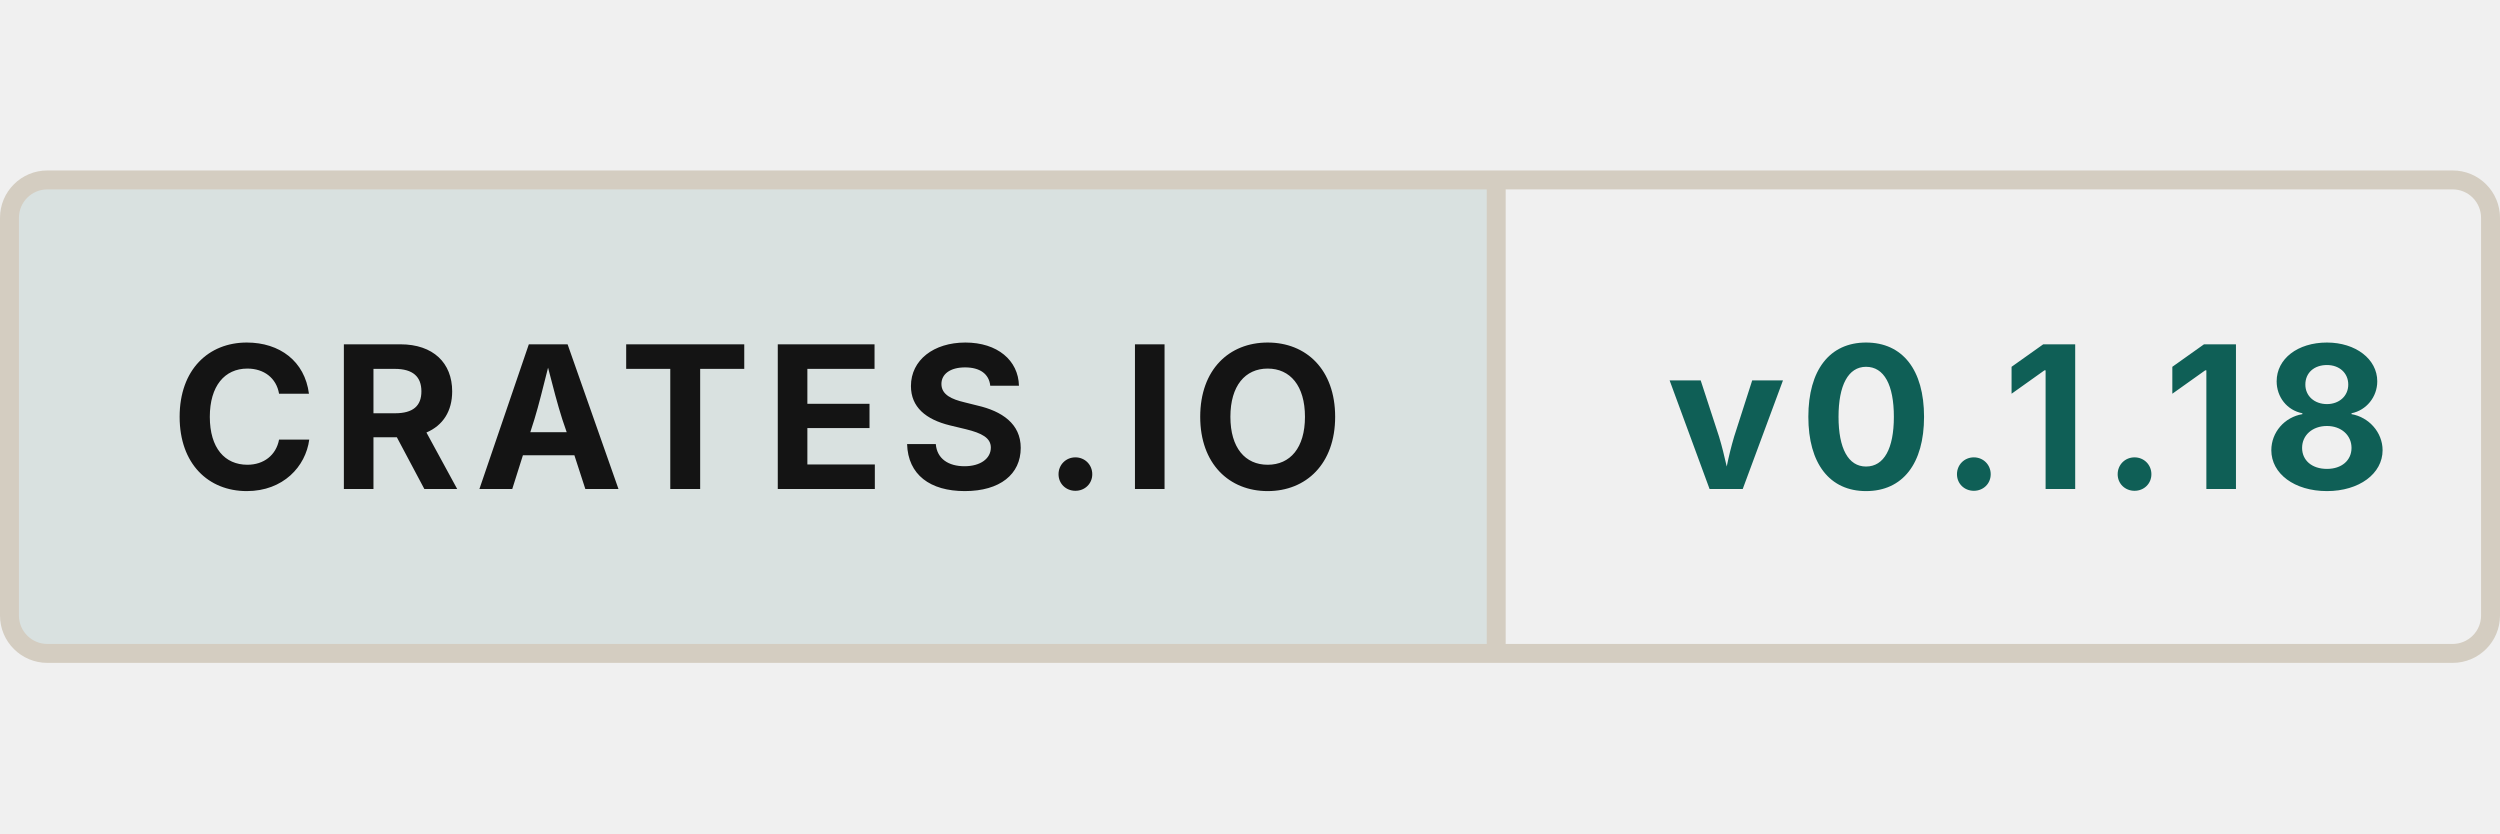
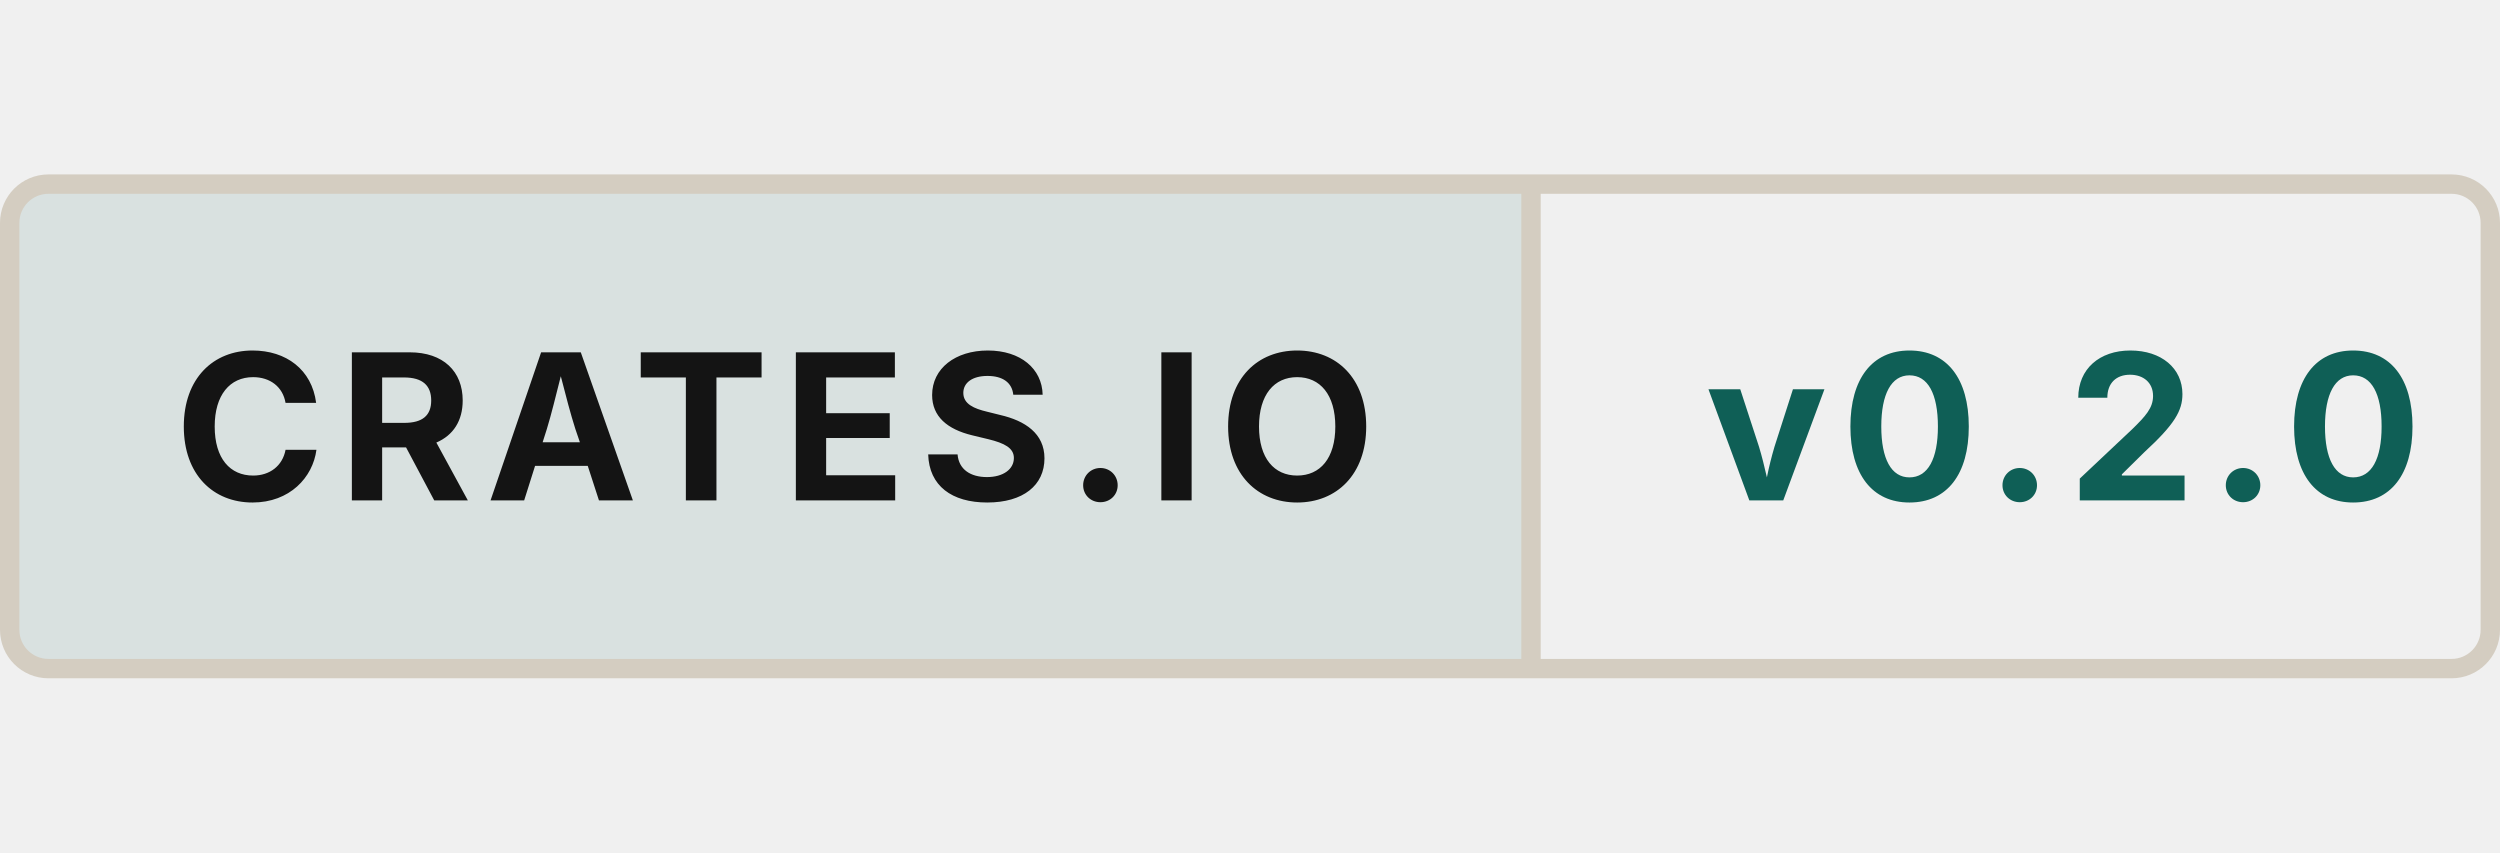
- <svg xmlns="http://www.w3.org/2000/svg" width="132" height="44" viewBox="0 0 132 44" role="img" aria-label="crates.io: v0.1.18">
+ <svg xmlns="http://www.w3.org/2000/svg" width="129" height="44" viewBox="0 0 129 44" role="img" aria-label="crates.io: v0.2.0">
  <style>
    .paper { fill: #faf5eb; }
    .rule { stroke: #d4cdc1; }
    .band { fill: #0f5f56; }
    .ink { fill: #141414; }
    .accent { fill: #0f5f56; }
    .accent-rule { stroke: rgba(15, 95, 86, 0.45); }
    .tint { fill: rgba(15, 95, 86, 0.1); }
    .s-accent { stroke: #0f5f56; }
    .on-band { fill: #ffffff; }
    .s-on-band { stroke: #ffffff; }
    @media (prefers-color-scheme: dark) {
      .paper { fill: #191a17; }
      .rule { stroke: #3a3b35; }
      .band { fill: #0d4d46; }
      .ink { fill: #eae8e1; }
      .accent { fill: #5ec6b0; }
      .accent-rule { stroke: rgba(94, 198, 176, 0.45); }
      .tint { fill: rgba(94, 198, 176, 0.1); }
      .s-accent { stroke: #5ec6b0; }
    }
  </style>
  <path d="M2.5 9.5h76.5v25h-76.5a2 2 0 0 1 -2 -2v-21a2 2 0 0 1 2 -2z" class="tint" />
-   <rect x="0.5" y="9.5" width="131" height="25" rx="2" class="rule" fill="none" stroke-width="1" />
+   <rect x="0.5" y="9.5" width="128" height="25" rx="2" class="rule" fill="none" stroke-width="1" />
  <path d="M79 9.5v25" class="rule" stroke-width="1" />
  <text x="9" y="22" dominant-baseline="central" font-family="Segoe UI, Inter, -apple-system, BlinkMacSystemFont, Helvetica, Arial, sans-serif" font-size="10.5" font-weight="700" letter-spacing="0.7" class="ink">CRATES.IO</text>
-   <text x="88" y="22" dominant-baseline="central" font-family="Segoe UI, Inter, -apple-system, BlinkMacSystemFont, Helvetica, Arial, sans-serif" font-size="10.5" font-weight="700" letter-spacing="0.7" class="accent">v0.1.18</text>
+   <text x="88" y="22" dominant-baseline="central" font-family="Segoe UI, Inter, -apple-system, BlinkMacSystemFont, Helvetica, Arial, sans-serif" font-size="10.5" font-weight="700" letter-spacing="0.7" class="accent">v0.2.0</text>
</svg>
